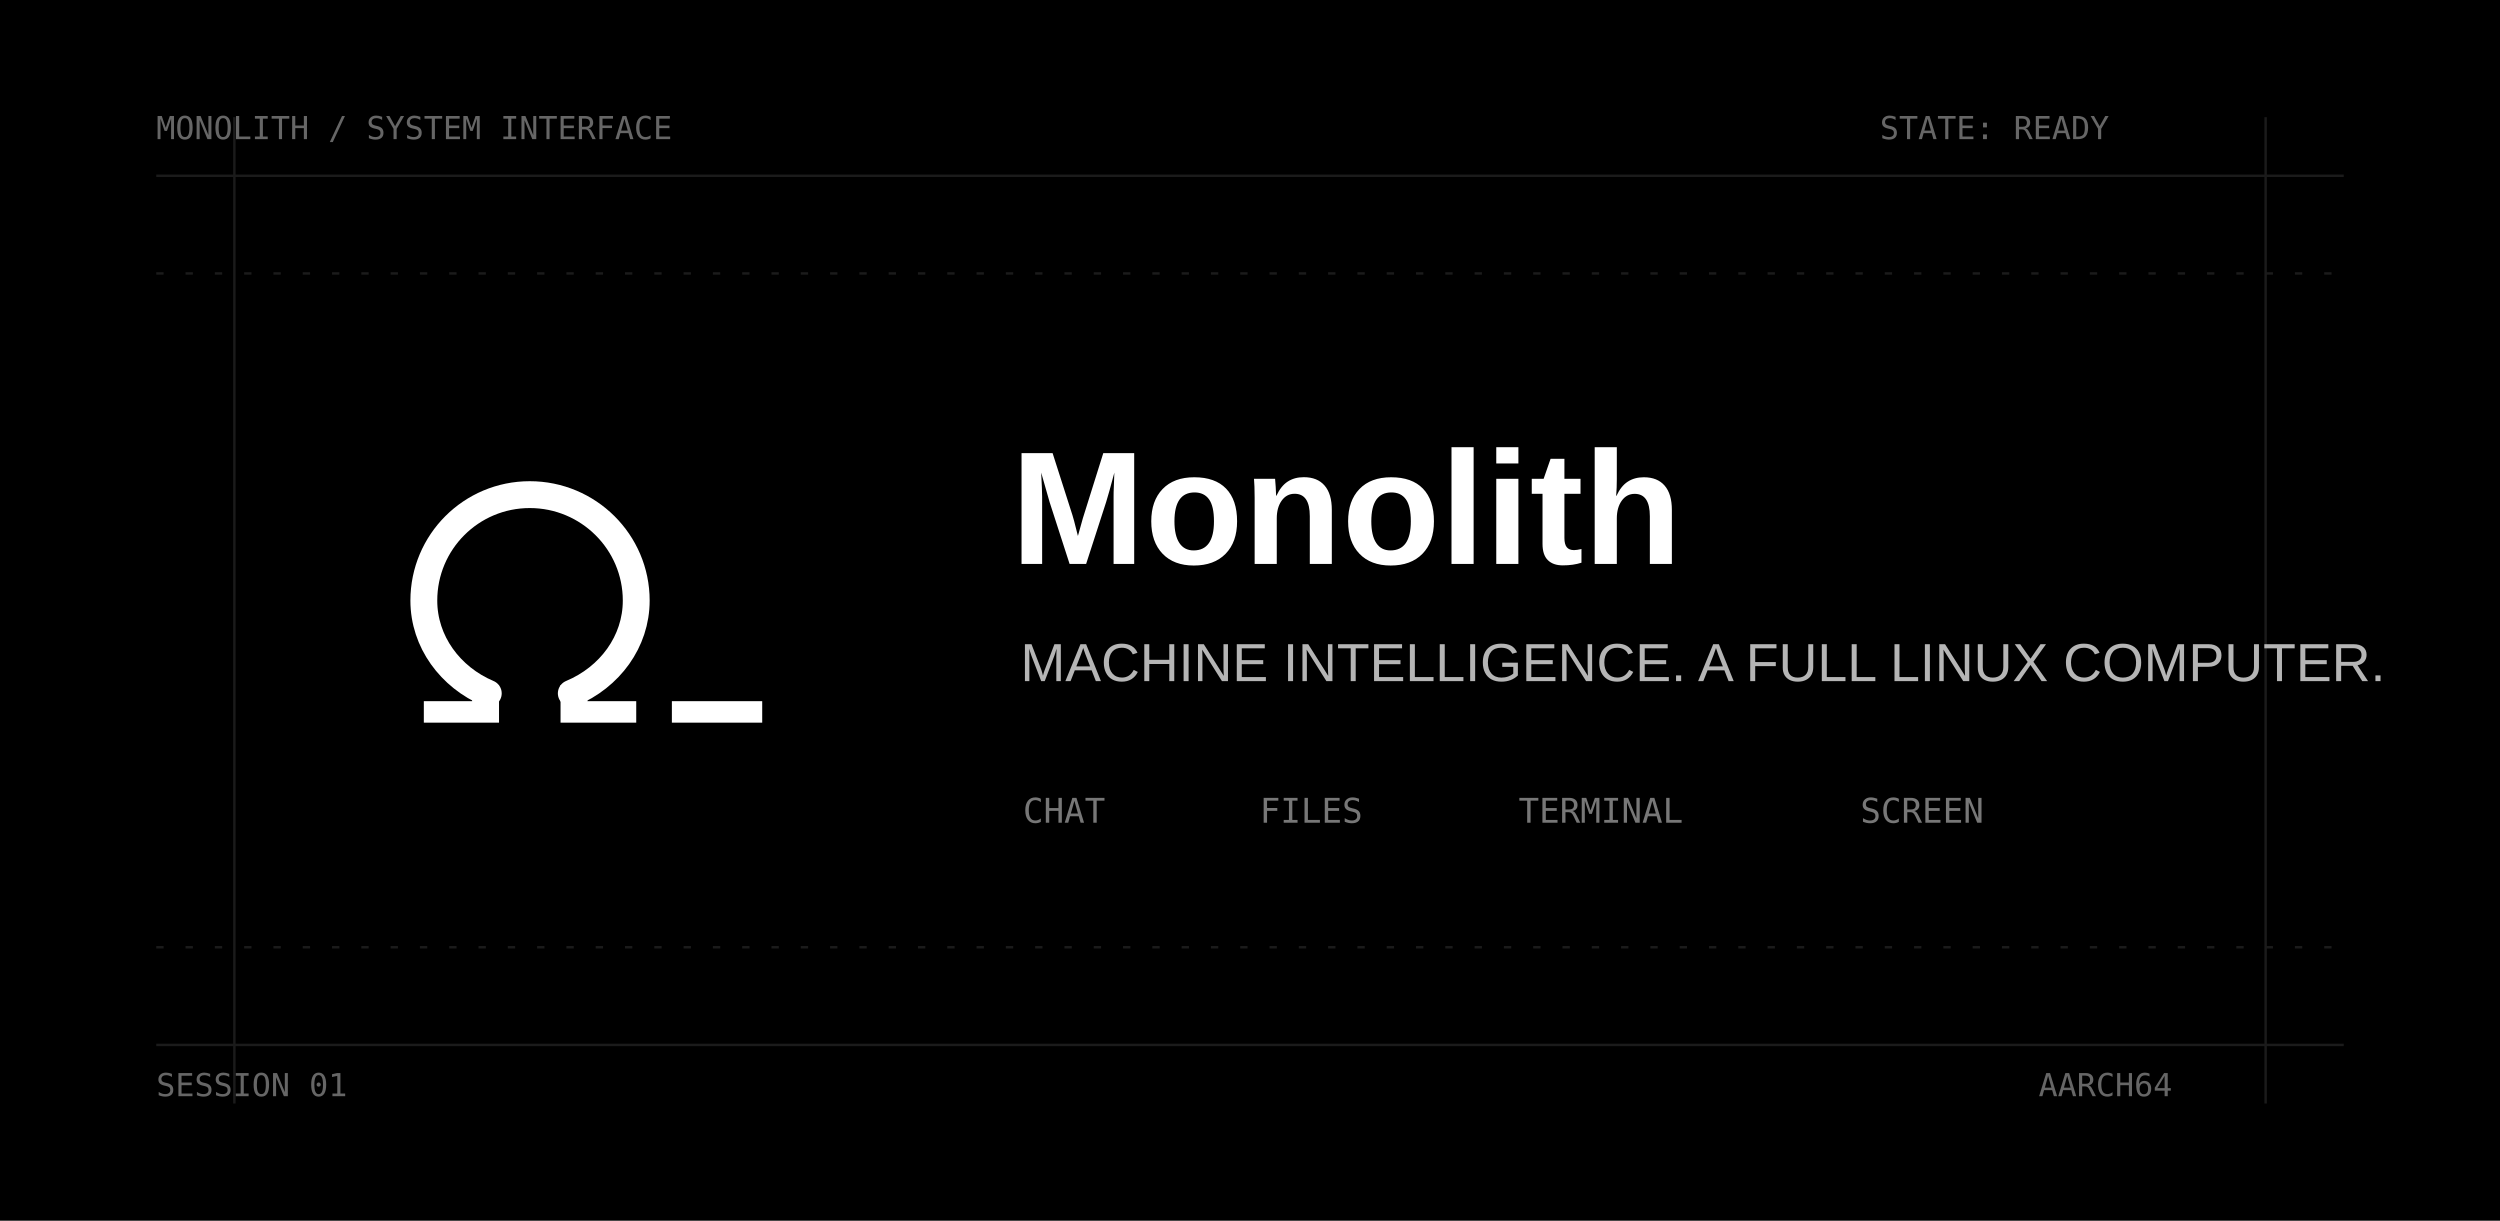
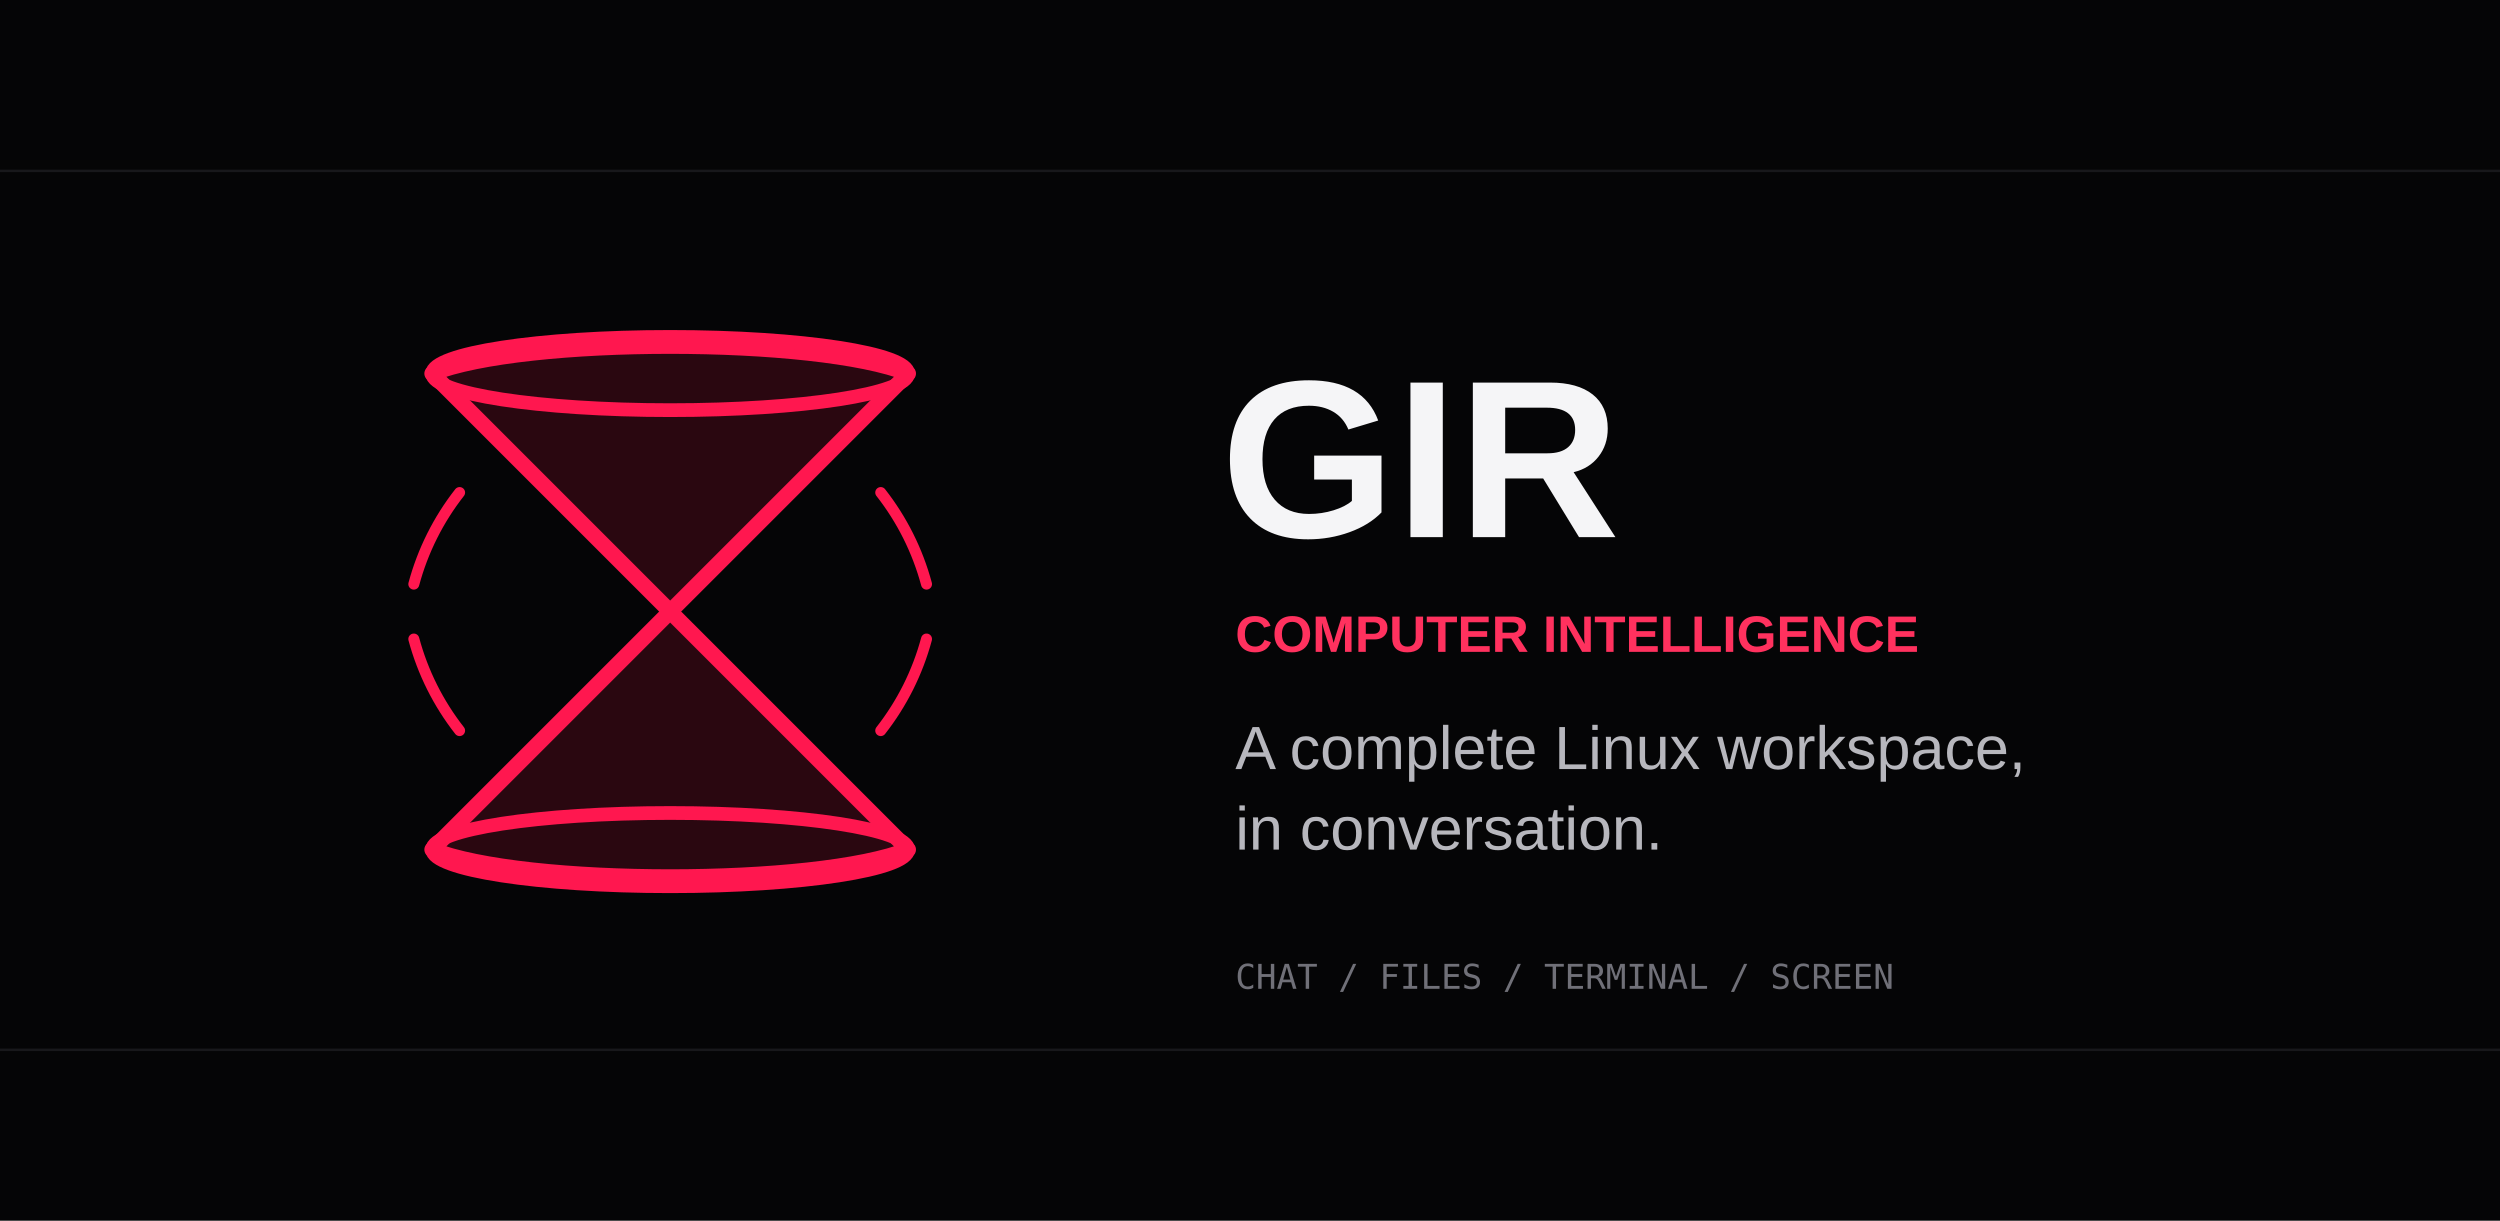
- <svg xmlns="http://www.w3.org/2000/svg" viewBox="0 0 1024 500">
-   <rect width="1024" height="500" fill="#000" />
-   <g fill="none" stroke="#1b1b1b" stroke-width="1">
-     <path d="M64 72H960M64 428H960M96 48V452M928 48V452" />
-     <path d="M64 112H960M64 388H960" stroke-dasharray="3 9" />
+ <svg xmlns="http://www.w3.org/2000/svg" viewBox="0 0 1024 500" fill="none">
+   <rect width="1024" height="500" fill="#050506" />
+   <path d="M0 70H1024M0 430H1024" stroke="#18181b" />
+   <g transform="translate(72 48) scale(3.75)" stroke="#ff174f" stroke-linecap="round" stroke-linejoin="round">
+     <path d="M28 28C38 24 70 24 80 28L54 54Z" fill="#ff174f" fill-opacity=".15" stroke-width="1.7" />
+     <path d="M28 80C38 84 70 84 80 80L54 54Z" fill="#ff174f" fill-opacity=".15" stroke-width="1.7" />
+     <ellipse cx="54" cy="28" rx="26" ry="4" stroke-width="1.5" />
+     <ellipse cx="54" cy="80" rx="26" ry="4" stroke-width="1.5" />
+     <path d="M31 41A28 28 0 0 0 26 51M77 41A28 28 0 0 1 82 51M26 57A28 28 0 0 0 31 67M82 57A28 28 0 0 1 77 67" stroke-width="1.2" />
  </g>
-   <g fill="#666" font-family="Consolas, Menlo, monospace" font-size="13">
-     <text x="64" y="57">MONOLITH / SYSTEM INTERFACE</text>
-     <text x="770" y="57">STATE: READY</text>
-     <text x="64" y="449">SESSION 01</text>
-     <text x="835" y="449">AARCH64</text>
-   </g>
-   <g transform="translate(132 145) scale(2)">
-     <path fill="none" stroke="#fff" stroke-width="5.5" stroke-linejoin="round" stroke-linecap="round" d="M34 69.5C26.2 66.2 20.8 58.9 20.8 50.5C20.8 38.5 30.5 28.8 42.5 28.8C54.5 28.8 64.3 38.5 64.3 50.5C64.3 58.9 58.9 66.2 51 69.5" />
-     <path fill="#fff" d="M20.8 71.1H36.2V75.5H20.8ZM30.7 67.8H36.2V75.5H30.7ZM48.8 67.8H54.3V75.5H48.8ZM48.8 71.1H64.3V75.5H48.8ZM71.6 71.1H90.1V75.5H71.6Z" />
-   </g>
-   <text x="414" y="231" fill="#fff" font-family="Segoe UI, Arial, sans-serif" font-size="66" font-weight="600">Monolith</text>
-   <text x="418" y="279" fill="#b5b5b5" font-family="Segoe UI, Arial, sans-serif" font-size="22">MACHINE INTELLIGENCE. A FULL LINUX COMPUTER.</text>
-   <g fill="#777" font-family="Consolas, Menlo, monospace" font-size="14">
-     <text x="419" y="337">CHAT</text>
-     <text x="516" y="337">FILES</text>
-     <text x="622" y="337">TERMINAL</text>
-     <text x="762" y="337">SCREEN</text>
-   </g>
+   <text x="500" y="220" fill="#f5f5f7" font-family="Segoe UI, Arial, sans-serif" font-size="92" font-weight="600">GIR</text>
+   <text x="506" y="267" fill="#ff315e" font-family="Segoe UI, Arial, sans-serif" font-size="21" font-weight="600">COMPUTER INTELLIGENCE</text>
+   <text x="506" y="315" fill="#b7b7bd" font-family="Segoe UI, Arial, sans-serif" font-size="25">A complete Linux workspace,</text>
+   <text x="506" y="348" fill="#b7b7bd" font-family="Segoe UI, Arial, sans-serif" font-size="25">in conversation.</text>
+   <text x="506" y="405" fill="#707078" font-family="Consolas, Menlo, monospace" font-size="14">CHAT / FILES / TERMINAL / SCREEN</text>
</svg>
